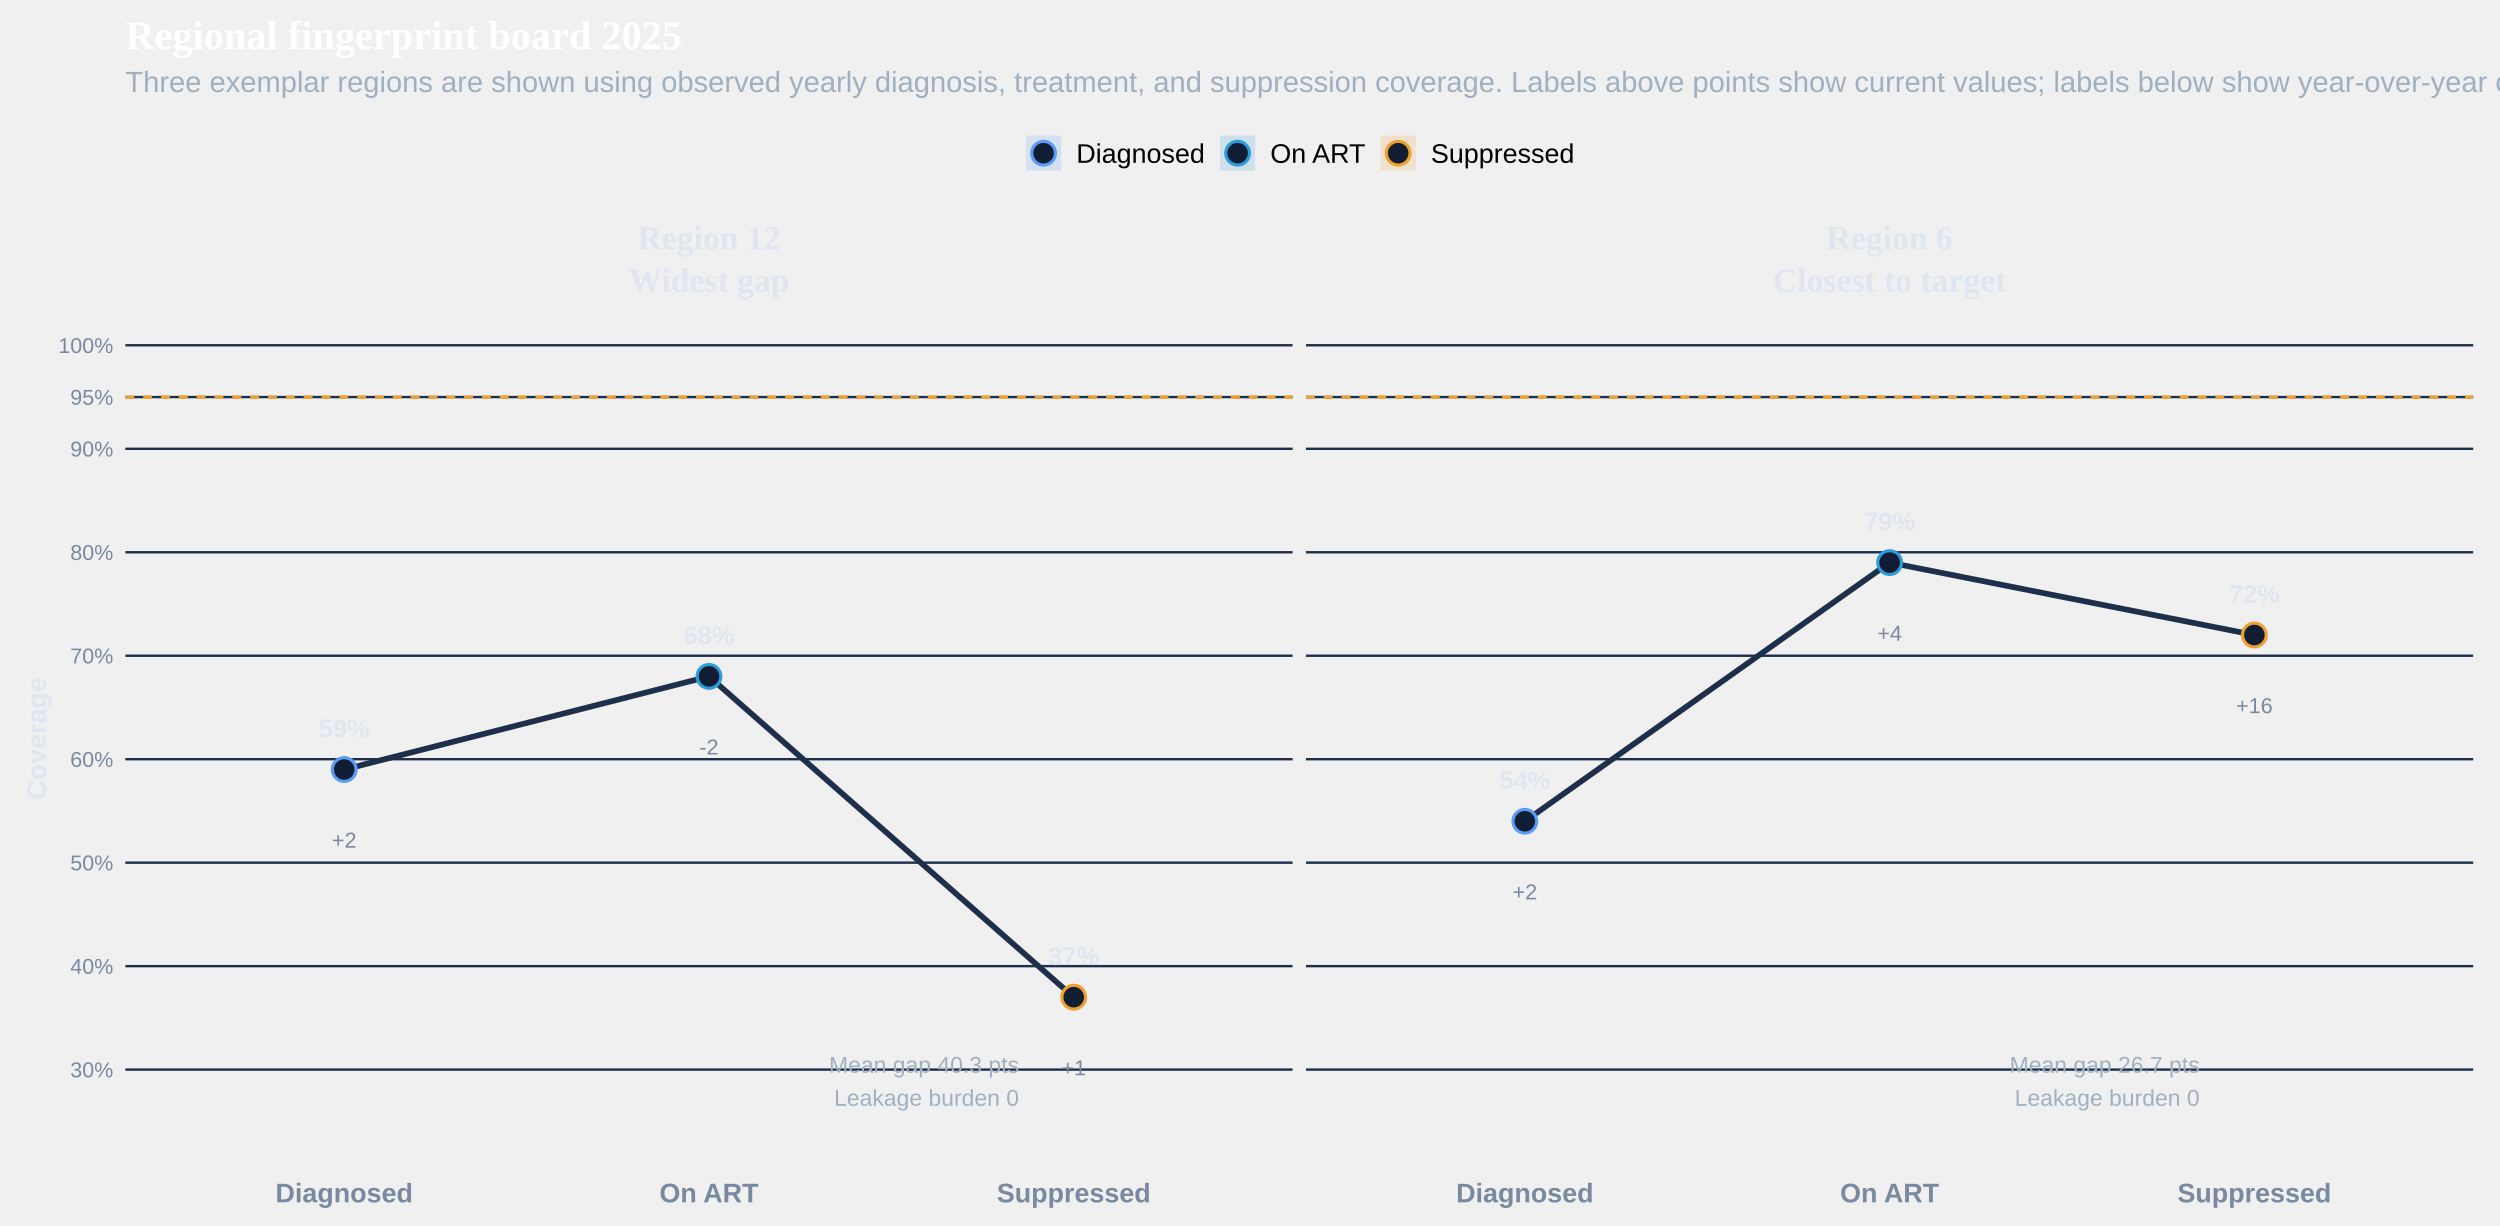
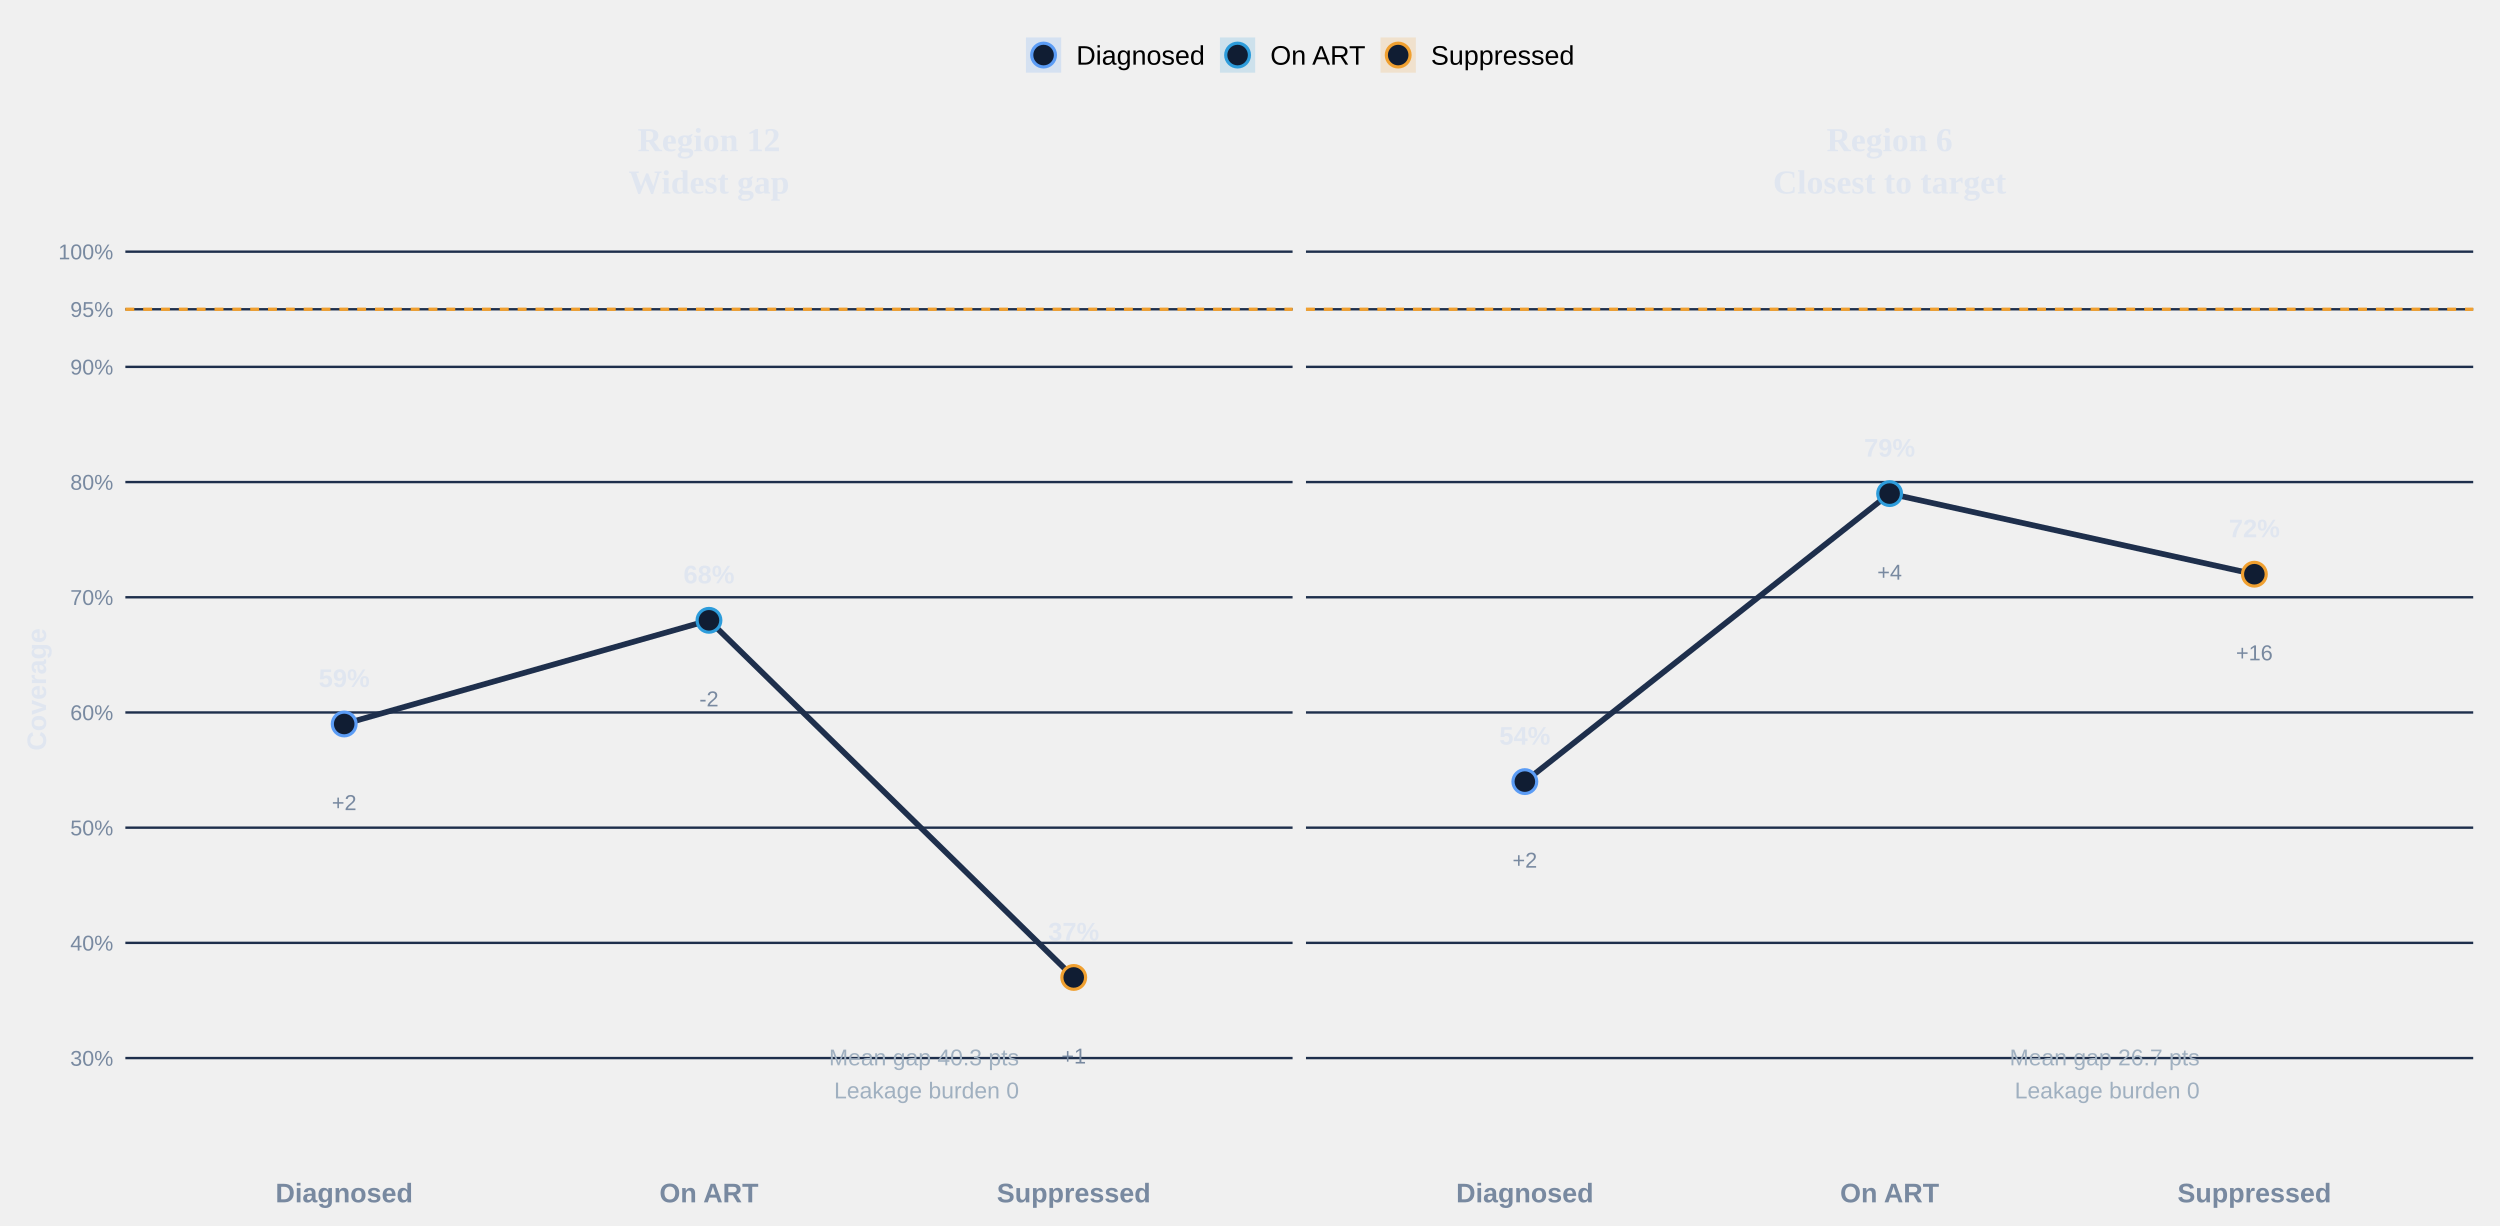
<svg xmlns="http://www.w3.org/2000/svg" width="1116.00pt" height="547.20pt" viewBox="0 0 1116.00 547.20">
  <g class="svglite">
    <defs>
      <style type="text/css">
    .svglite line, .svglite polyline, .svglite polygon, .svglite path, .svglite rect, .svglite circle {
      fill: none;
      stroke: #000000;
      stroke-linecap: round;
      stroke-linejoin: round;
      stroke-miterlimit: 10.00;
    }
    .svglite text {
      white-space: pre;
    }
    .svglite g.glyphgroup path {
      fill: inherit;
      stroke: none;
    }
  </style>
    </defs>
    <rect width="100%" height="100%" style="stroke: none; fill: none;" />
    <defs>
      <clipPath id="cpMC4wMHwxMTE2LjAwfDAuMDB8NTQ3LjIw">
        <rect x="0.00" y="0.00" width="1116.00" height="547.20" />
      </clipPath>
    </defs>
    <g clip-path="url(#cpMC4wMHwxMTE2LjAwfDAuMDB8NTQ3LjIw)">
      <rect x="0.00" y="-0" width="1116.00" height="547.20" style="stroke-width: 1.16; stroke: none;" />
    </g>
    <defs>
-       <clipPath id="cpNTUuOTZ8NTc3LjAxfDEzNi41OXw1MjIuNzM=">
-         <rect x="55.96" y="136.59" width="521.06" height="386.14" />
+       <clipPath id="cpNTUuOTZ8NTc3LjAxfDkyLjc5fDUyMi43Mw==">
+         <rect x="55.96" y="92.79" width="521.06" height="429.94" />
      </clipPath>
    </defs>
-     <g clip-path="url(#cpNTUuOTZ8NTc3LjAxfDEzNi41OXw1MjIuNzM=)">
-       <polyline points="55.96,477.47 577.01,477.47 " style="stroke-width: 1.07; stroke: #1E2F4C; stroke-linecap: butt;" />
-       <polyline points="55.96,431.28 577.01,431.28 " style="stroke-width: 1.07; stroke: #1E2F4C; stroke-linecap: butt;" />
-       <polyline points="55.96,385.09 577.01,385.09 " style="stroke-width: 1.07; stroke: #1E2F4C; stroke-linecap: butt;" />
-       <polyline points="55.96,338.90 577.01,338.90 " style="stroke-width: 1.07; stroke: #1E2F4C; stroke-linecap: butt;" />
-       <polyline points="55.96,292.71 577.01,292.71 " style="stroke-width: 1.07; stroke: #1E2F4C; stroke-linecap: butt;" />
-       <polyline points="55.96,246.52 577.01,246.52 " style="stroke-width: 1.07; stroke: #1E2F4C; stroke-linecap: butt;" />
-       <polyline points="55.96,200.33 577.01,200.33 " style="stroke-width: 1.07; stroke: #1E2F4C; stroke-linecap: butt;" />
-       <polyline points="55.96,177.24 577.01,177.24 " style="stroke-width: 1.07; stroke: #1E2F4C; stroke-linecap: butt;" />
-       <polyline points="55.96,154.14 577.01,154.14 " style="stroke-width: 1.07; stroke: #1E2F4C; stroke-linecap: butt;" />
-       <line x1="55.96" y1="177.24" x2="577.01" y2="177.24" style="stroke-width: 1.49; stroke: #F0A030; stroke-dasharray: 3.98,3.98; stroke-linecap: butt;" />
-       <polyline points="153.65,343.52 316.48,301.95 479.31,445.14 " style="stroke-width: 2.56; stroke: #1E2F4C; stroke-linecap: butt;" />
-       <circle cx="153.65" cy="343.52" r="5.30" style="stroke-width: 1.42; stroke: #5B9CF5; fill: #101D33;" />
-       <circle cx="316.48" cy="301.95" r="5.30" style="stroke-width: 1.42; stroke: #2D9CDB; fill: #101D33;" />
-       <circle cx="479.31" cy="445.14" r="5.30" style="stroke-width: 1.42; stroke: #F0A030; fill: #101D33;" />
-       <text x="153.65" y="329.11" text-anchor="middle" style="font-size: 11.38px; font-weight: bold;fill: #E0E6F0; font-family: &quot;Arial&quot;;" textLength="22.77px" lengthAdjust="spacingAndGlyphs">59%</text>
-       <text x="316.48" y="287.54" text-anchor="middle" style="font-size: 11.38px; font-weight: bold;fill: #E0E6F0; font-family: &quot;Arial&quot;;" textLength="22.77px" lengthAdjust="spacingAndGlyphs">68%</text>
-       <text x="479.31" y="430.73" text-anchor="middle" style="font-size: 11.38px; font-weight: bold;fill: #E0E6F0; font-family: &quot;Arial&quot;;" textLength="22.77px" lengthAdjust="spacingAndGlyphs">37%</text>
-       <text x="153.65" y="378.39" text-anchor="middle" style="font-size: 9.67px;fill: #7889A0; font-family: &quot;Arial&quot;;" textLength="11.02px" lengthAdjust="spacingAndGlyphs">+2</text>
-       <text x="316.48" y="336.82" text-anchor="middle" style="font-size: 9.67px;fill: #7889A0; font-family: &quot;Arial&quot;;" textLength="8.59px" lengthAdjust="spacingAndGlyphs">-2</text>
-       <text x="479.31" y="480.01" text-anchor="middle" style="font-size: 9.67px;fill: #7889A0; font-family: &quot;Arial&quot;;" textLength="11.02px" lengthAdjust="spacingAndGlyphs">+1</text>
-       <text x="454.89" y="478.88" text-anchor="end" style="font-size: 10.24px;fill: #A0B0C0; font-family: &quot;Arial&quot;;" textLength="84.75px" lengthAdjust="spacingAndGlyphs">Mean gap 40.3 pts</text>
-       <text x="454.89" y="493.63" text-anchor="end" style="font-size: 10.24px;fill: #A0B0C0; font-family: &quot;Arial&quot;;" textLength="82.47px" lengthAdjust="spacingAndGlyphs">Leakage burden 0</text>
+     <g clip-path="url(#cpNTUuOTZ8NTc3LjAxfDkyLjc5fDUyMi43Mw==)">
+       <polyline points="55.96,472.33 577.01,472.33 " style="stroke-width: 1.07; stroke: #1E2F4C; stroke-linecap: butt;" />
+       <polyline points="55.96,420.91 577.01,420.91 " style="stroke-width: 1.07; stroke: #1E2F4C; stroke-linecap: butt;" />
+       <polyline points="55.96,369.48 577.01,369.48 " style="stroke-width: 1.07; stroke: #1E2F4C; stroke-linecap: butt;" />
+       <polyline points="55.96,318.05 577.01,318.05 " style="stroke-width: 1.07; stroke: #1E2F4C; stroke-linecap: butt;" />
+       <polyline points="55.96,266.62 577.01,266.62 " style="stroke-width: 1.07; stroke: #1E2F4C; stroke-linecap: butt;" />
+       <polyline points="55.96,215.19 577.01,215.19 " style="stroke-width: 1.07; stroke: #1E2F4C; stroke-linecap: butt;" />
+       <polyline points="55.96,163.76 577.01,163.76 " style="stroke-width: 1.07; stroke: #1E2F4C; stroke-linecap: butt;" />
+       <polyline points="55.96,138.05 577.01,138.05 " style="stroke-width: 1.07; stroke: #1E2F4C; stroke-linecap: butt;" />
+       <polyline points="55.96,112.34 577.01,112.34 " style="stroke-width: 1.07; stroke: #1E2F4C; stroke-linecap: butt;" />
+       <line x1="55.96" y1="138.05" x2="577.01" y2="138.05" style="stroke-width: 1.49; stroke: #F0A030; stroke-dasharray: 3.98,3.98; stroke-linecap: butt;" />
+       <polyline points="153.65,323.19 316.48,276.91 479.31,436.33 " style="stroke-width: 2.56; stroke: #1E2F4C; stroke-linecap: butt;" />
+       <circle cx="153.65" cy="323.19" r="5.30" style="stroke-width: 1.42; stroke: #5B9CF5; fill: #101D33;" />
+       <circle cx="316.48" cy="276.91" r="5.30" style="stroke-width: 1.42; stroke: #2D9CDB; fill: #101D33;" />
+       <circle cx="479.31" cy="436.33" r="5.30" style="stroke-width: 1.42; stroke: #F0A030; fill: #101D33;" />
+       <text x="153.65" y="306.69" text-anchor="middle" style="font-size: 11.38px; font-weight: bold;fill: #E0E6F0; font-family: &quot;Arial&quot;;" textLength="22.77px" lengthAdjust="spacingAndGlyphs">59%</text>
+       <text x="316.48" y="260.41" text-anchor="middle" style="font-size: 11.38px; font-weight: bold;fill: #E0E6F0; font-family: &quot;Arial&quot;;" textLength="22.77px" lengthAdjust="spacingAndGlyphs">68%</text>
+       <text x="479.31" y="419.83" text-anchor="middle" style="font-size: 11.38px; font-weight: bold;fill: #E0E6F0; font-family: &quot;Arial&quot;;" textLength="22.77px" lengthAdjust="spacingAndGlyphs">37%</text>
+       <text x="153.65" y="361.63" text-anchor="middle" style="font-size: 9.67px;fill: #7889A0; font-family: &quot;Arial&quot;;" textLength="11.02px" lengthAdjust="spacingAndGlyphs">+2</text>
+       <text x="316.48" y="315.34" text-anchor="middle" style="font-size: 9.67px;fill: #7889A0; font-family: &quot;Arial&quot;;" textLength="8.59px" lengthAdjust="spacingAndGlyphs">-2</text>
+       <text x="479.31" y="474.77" text-anchor="middle" style="font-size: 9.67px;fill: #7889A0; font-family: &quot;Arial&quot;;" textLength="11.02px" lengthAdjust="spacingAndGlyphs">+1</text>
+       <text x="454.89" y="475.58" text-anchor="end" style="font-size: 10.24px;fill: #A0B0C0; font-family: &quot;Arial&quot;;" textLength="84.75px" lengthAdjust="spacingAndGlyphs">Mean gap 40.3 pts</text>
+       <text x="454.89" y="490.33" text-anchor="end" style="font-size: 10.24px;fill: #A0B0C0; font-family: &quot;Arial&quot;;" textLength="82.47px" lengthAdjust="spacingAndGlyphs">Leakage burden 0</text>
    </g>
    <g clip-path="url(#cpMC4wMHwxMTE2LjAwfDAuMDB8NTQ3LjIw)">
</g>
    <defs>
-       <clipPath id="cpNTgyLjk5fDExMDQuMDR8MTM2LjU5fDUyMi43Mw==">
-         <rect x="582.99" y="136.59" width="521.06" height="386.14" />
+       <clipPath id="cpNTgyLjk5fDExMDQuMDR8OTIuNzl8NTIyLjcz">
+         <rect x="582.99" y="92.79" width="521.06" height="429.94" />
      </clipPath>
    </defs>
-     <g clip-path="url(#cpNTgyLjk5fDExMDQuMDR8MTM2LjU5fDUyMi43Mw==)">
-       <polyline points="582.99,477.47 1104.04,477.47 " style="stroke-width: 1.07; stroke: #1E2F4C; stroke-linecap: butt;" />
-       <polyline points="582.99,431.28 1104.04,431.28 " style="stroke-width: 1.07; stroke: #1E2F4C; stroke-linecap: butt;" />
-       <polyline points="582.99,385.09 1104.04,385.09 " style="stroke-width: 1.07; stroke: #1E2F4C; stroke-linecap: butt;" />
-       <polyline points="582.99,338.90 1104.04,338.90 " style="stroke-width: 1.07; stroke: #1E2F4C; stroke-linecap: butt;" />
-       <polyline points="582.99,292.71 1104.04,292.71 " style="stroke-width: 1.07; stroke: #1E2F4C; stroke-linecap: butt;" />
-       <polyline points="582.99,246.52 1104.04,246.52 " style="stroke-width: 1.07; stroke: #1E2F4C; stroke-linecap: butt;" />
-       <polyline points="582.99,200.33 1104.04,200.33 " style="stroke-width: 1.07; stroke: #1E2F4C; stroke-linecap: butt;" />
-       <polyline points="582.99,177.24 1104.04,177.24 " style="stroke-width: 1.07; stroke: #1E2F4C; stroke-linecap: butt;" />
-       <polyline points="582.99,154.14 1104.04,154.14 " style="stroke-width: 1.07; stroke: #1E2F4C; stroke-linecap: butt;" />
-       <line x1="582.99" y1="177.24" x2="1104.04" y2="177.24" style="stroke-width: 1.49; stroke: #F0A030; stroke-dasharray: 3.98,3.98; stroke-linecap: butt;" />
-       <polyline points="680.69,366.61 843.52,251.14 1006.35,283.47 " style="stroke-width: 2.56; stroke: #1E2F4C; stroke-linecap: butt;" />
-       <circle cx="680.69" cy="366.61" r="5.30" style="stroke-width: 1.42; stroke: #5B9CF5; fill: #101D33;" />
-       <circle cx="843.52" cy="251.14" r="5.30" style="stroke-width: 1.42; stroke: #2D9CDB; fill: #101D33;" />
-       <circle cx="1006.35" cy="283.47" r="5.30" style="stroke-width: 1.42; stroke: #F0A030; fill: #101D33;" />
-       <text x="680.69" y="352.21" text-anchor="middle" style="font-size: 11.38px; font-weight: bold;fill: #E0E6F0; font-family: &quot;Arial&quot;;" textLength="22.77px" lengthAdjust="spacingAndGlyphs">54%</text>
-       <text x="843.52" y="236.74" text-anchor="middle" style="font-size: 11.38px; font-weight: bold;fill: #E0E6F0; font-family: &quot;Arial&quot;;" textLength="22.77px" lengthAdjust="spacingAndGlyphs">79%</text>
-       <text x="1006.35" y="269.07" text-anchor="middle" style="font-size: 11.38px; font-weight: bold;fill: #E0E6F0; font-family: &quot;Arial&quot;;" textLength="22.77px" lengthAdjust="spacingAndGlyphs">72%</text>
-       <text x="680.69" y="401.49" text-anchor="middle" style="font-size: 9.67px;fill: #7889A0; font-family: &quot;Arial&quot;;" textLength="11.02px" lengthAdjust="spacingAndGlyphs">+2</text>
-       <text x="843.52" y="286.01" text-anchor="middle" style="font-size: 9.67px;fill: #7889A0; font-family: &quot;Arial&quot;;" textLength="11.02px" lengthAdjust="spacingAndGlyphs">+4</text>
-       <text x="1006.35" y="318.34" text-anchor="middle" style="font-size: 9.67px;fill: #7889A0; font-family: &quot;Arial&quot;;" textLength="16.39px" lengthAdjust="spacingAndGlyphs">+16</text>
-       <text x="981.92" y="478.88" text-anchor="end" style="font-size: 10.24px;fill: #A0B0C0; font-family: &quot;Arial&quot;;" textLength="84.75px" lengthAdjust="spacingAndGlyphs">Mean gap 26.7 pts</text>
-       <text x="981.92" y="493.63" text-anchor="end" style="font-size: 10.24px;fill: #A0B0C0; font-family: &quot;Arial&quot;;" textLength="82.47px" lengthAdjust="spacingAndGlyphs">Leakage burden 0</text>
+     <g clip-path="url(#cpNTgyLjk5fDExMDQuMDR8OTIuNzl8NTIyLjcz)">
+       <polyline points="582.99,472.33 1104.04,472.33 " style="stroke-width: 1.07; stroke: #1E2F4C; stroke-linecap: butt;" />
+       <polyline points="582.99,420.91 1104.04,420.91 " style="stroke-width: 1.07; stroke: #1E2F4C; stroke-linecap: butt;" />
+       <polyline points="582.99,369.48 1104.04,369.48 " style="stroke-width: 1.07; stroke: #1E2F4C; stroke-linecap: butt;" />
+       <polyline points="582.99,318.05 1104.04,318.05 " style="stroke-width: 1.07; stroke: #1E2F4C; stroke-linecap: butt;" />
+       <polyline points="582.99,266.62 1104.04,266.62 " style="stroke-width: 1.07; stroke: #1E2F4C; stroke-linecap: butt;" />
+       <polyline points="582.99,215.19 1104.04,215.19 " style="stroke-width: 1.07; stroke: #1E2F4C; stroke-linecap: butt;" />
+       <polyline points="582.99,163.76 1104.04,163.76 " style="stroke-width: 1.07; stroke: #1E2F4C; stroke-linecap: butt;" />
+       <polyline points="582.99,138.05 1104.04,138.05 " style="stroke-width: 1.07; stroke: #1E2F4C; stroke-linecap: butt;" />
+       <polyline points="582.99,112.34 1104.04,112.34 " style="stroke-width: 1.07; stroke: #1E2F4C; stroke-linecap: butt;" />
+       <line x1="582.99" y1="138.05" x2="1104.04" y2="138.05" style="stroke-width: 1.49; stroke: #F0A030; stroke-dasharray: 3.98,3.98; stroke-linecap: butt;" />
+       <polyline points="680.69,348.91 843.52,220.34 1006.35,256.33 " style="stroke-width: 2.56; stroke: #1E2F4C; stroke-linecap: butt;" />
+       <circle cx="680.69" cy="348.91" r="5.30" style="stroke-width: 1.42; stroke: #5B9CF5; fill: #101D33;" />
+       <circle cx="843.52" cy="220.34" r="5.30" style="stroke-width: 1.42; stroke: #2D9CDB; fill: #101D33;" />
+       <circle cx="1006.35" cy="256.33" r="5.30" style="stroke-width: 1.42; stroke: #F0A030; fill: #101D33;" />
+       <text x="680.69" y="332.41" text-anchor="middle" style="font-size: 11.38px; font-weight: bold;fill: #E0E6F0; font-family: &quot;Arial&quot;;" textLength="22.77px" lengthAdjust="spacingAndGlyphs">54%</text>
+       <text x="843.52" y="203.84" text-anchor="middle" style="font-size: 11.38px; font-weight: bold;fill: #E0E6F0; font-family: &quot;Arial&quot;;" textLength="22.77px" lengthAdjust="spacingAndGlyphs">79%</text>
+       <text x="1006.35" y="239.84" text-anchor="middle" style="font-size: 11.38px; font-weight: bold;fill: #E0E6F0; font-family: &quot;Arial&quot;;" textLength="22.77px" lengthAdjust="spacingAndGlyphs">72%</text>
+       <text x="680.69" y="387.34" text-anchor="middle" style="font-size: 9.67px;fill: #7889A0; font-family: &quot;Arial&quot;;" textLength="11.02px" lengthAdjust="spacingAndGlyphs">+2</text>
+       <text x="843.52" y="258.77" text-anchor="middle" style="font-size: 9.67px;fill: #7889A0; font-family: &quot;Arial&quot;;" textLength="11.02px" lengthAdjust="spacingAndGlyphs">+4</text>
+       <text x="1006.35" y="294.77" text-anchor="middle" style="font-size: 9.67px;fill: #7889A0; font-family: &quot;Arial&quot;;" textLength="16.39px" lengthAdjust="spacingAndGlyphs">+16</text>
+       <text x="981.92" y="475.58" text-anchor="end" style="font-size: 10.24px;fill: #A0B0C0; font-family: &quot;Arial&quot;;" textLength="84.75px" lengthAdjust="spacingAndGlyphs">Mean gap 26.7 pts</text>
+       <text x="981.92" y="490.33" text-anchor="end" style="font-size: 10.24px;fill: #A0B0C0; font-family: &quot;Arial&quot;;" textLength="82.47px" lengthAdjust="spacingAndGlyphs">Leakage burden 0</text>
    </g>
    <g clip-path="url(#cpMC4wMHwxMTE2LjAwfDAuMDB8NTQ3LjIw)">
</g>
    <defs>
-       <clipPath id="cpNTUuOTZ8NTc3LjAxfDk0Ljk1fDEzNi41OQ==">
-         <rect x="55.96" y="94.95" width="521.06" height="41.64" />
+       <clipPath id="cpNTUuOTZ8NTc3LjAxfDUxLjE1fDkyLjc5">
+         <rect x="55.96" y="51.15" width="521.06" height="41.64" />
      </clipPath>
    </defs>
-     <g clip-path="url(#cpNTUuOTZ8NTc3LjAxfDk0Ljk1fDEzNi41OQ==)">
-       <text x="316.48" y="111.29" text-anchor="middle" style="font-size: 15.00px; font-weight: bold;fill: #E0E6F0; font-family: &quot;Times New Roman&quot;;" textLength="63.75px" lengthAdjust="spacingAndGlyphs">Region 12</text>
-       <text x="316.48" y="130.19" text-anchor="middle" style="font-size: 15.00px; font-weight: bold;fill: #E0E6F0; font-family: &quot;Times New Roman&quot;;" textLength="71.84px" lengthAdjust="spacingAndGlyphs">Widest gap</text>
+     <g clip-path="url(#cpNTUuOTZ8NTc3LjAxfDUxLjE1fDkyLjc5)">
+       <text x="316.48" y="67.49" text-anchor="middle" style="font-size: 15.00px; font-weight: bold;fill: #E0E6F0; font-family: &quot;Times New Roman&quot;;" textLength="63.75px" lengthAdjust="spacingAndGlyphs">Region 12</text>
+       <text x="316.48" y="86.39" text-anchor="middle" style="font-size: 15.00px; font-weight: bold;fill: #E0E6F0; font-family: &quot;Times New Roman&quot;;" textLength="71.84px" lengthAdjust="spacingAndGlyphs">Widest gap</text>
    </g>
    <g clip-path="url(#cpMC4wMHwxMTE2LjAwfDAuMDB8NTQ3LjIw)">
</g>
    <defs>
-       <clipPath id="cpNTgyLjk5fDExMDQuMDR8OTQuOTV8MTM2LjU5">
-         <rect x="582.99" y="94.95" width="521.06" height="41.64" />
+       <clipPath id="cpNTgyLjk5fDExMDQuMDR8NTEuMTV8OTIuNzk=">
+         <rect x="582.99" y="51.15" width="521.06" height="41.64" />
      </clipPath>
    </defs>
-     <g clip-path="url(#cpNTgyLjk5fDExMDQuMDR8OTQuOTV8MTM2LjU5)">
-       <text x="843.52" y="111.29" text-anchor="middle" style="font-size: 15.00px; font-weight: bold;fill: #E0E6F0; font-family: &quot;Times New Roman&quot;;" textLength="56.25px" lengthAdjust="spacingAndGlyphs">Region 6</text>
-       <text x="843.52" y="130.19" text-anchor="middle" style="font-size: 15.00px; font-weight: bold;fill: #E0E6F0; font-family: &quot;Times New Roman&quot;;" textLength="104.16px" lengthAdjust="spacingAndGlyphs">Closest to target</text>
+     <g clip-path="url(#cpNTgyLjk5fDExMDQuMDR8NTEuMTV8OTIuNzk=)">
+       <text x="843.52" y="67.49" text-anchor="middle" style="font-size: 15.00px; font-weight: bold;fill: #E0E6F0; font-family: &quot;Times New Roman&quot;;" textLength="56.25px" lengthAdjust="spacingAndGlyphs">Region 6</text>
+       <text x="843.52" y="86.39" text-anchor="middle" style="font-size: 15.00px; font-weight: bold;fill: #E0E6F0; font-family: &quot;Times New Roman&quot;;" textLength="104.16px" lengthAdjust="spacingAndGlyphs">Closest to target</text>
    </g>
    <g clip-path="url(#cpMC4wMHwxMTE2LjAwfDAuMDB8NTQ3LjIw)">
      <text x="153.65" y="536.71" text-anchor="middle" style="font-size: 12.00px; font-weight: bold;fill: #7889A0; font-family: &quot;Arial&quot;;" textLength="61.33px" lengthAdjust="spacingAndGlyphs">Diagnosed</text>
      <text x="316.48" y="536.71" text-anchor="middle" style="font-size: 12.00px; font-weight: bold;fill: #7889A0; font-family: &quot;Arial&quot;;" textLength="44.22px" lengthAdjust="spacingAndGlyphs">On ART</text>
      <text x="479.31" y="536.71" text-anchor="middle" style="font-size: 12.00px; font-weight: bold;fill: #7889A0; font-family: &quot;Arial&quot;;" textLength="68.67px" lengthAdjust="spacingAndGlyphs">Suppressed</text>
      <text x="680.69" y="536.71" text-anchor="middle" style="font-size: 12.00px; font-weight: bold;fill: #7889A0; font-family: &quot;Arial&quot;;" textLength="61.33px" lengthAdjust="spacingAndGlyphs">Diagnosed</text>
      <text x="843.52" y="536.71" text-anchor="middle" style="font-size: 12.00px; font-weight: bold;fill: #7889A0; font-family: &quot;Arial&quot;;" textLength="44.22px" lengthAdjust="spacingAndGlyphs">On ART</text>
      <text x="1006.35" y="536.71" text-anchor="middle" style="font-size: 12.00px; font-weight: bold;fill: #7889A0; font-family: &quot;Arial&quot;;" textLength="68.67px" lengthAdjust="spacingAndGlyphs">Suppressed</text>
-       <text x="50.58" y="480.90" text-anchor="end" style="font-size: 9.60px;fill: #7889A0; font-family: &quot;Arial&quot;;" textLength="19.19px" lengthAdjust="spacingAndGlyphs">30%</text>
-       <text x="50.58" y="434.71" text-anchor="end" style="font-size: 9.60px;fill: #7889A0; font-family: &quot;Arial&quot;;" textLength="19.19px" lengthAdjust="spacingAndGlyphs">40%</text>
-       <text x="50.58" y="388.52" text-anchor="end" style="font-size: 9.60px;fill: #7889A0; font-family: &quot;Arial&quot;;" textLength="19.19px" lengthAdjust="spacingAndGlyphs">50%</text>
-       <text x="50.58" y="342.33" text-anchor="end" style="font-size: 9.60px;fill: #7889A0; font-family: &quot;Arial&quot;;" textLength="19.19px" lengthAdjust="spacingAndGlyphs">60%</text>
-       <text x="50.58" y="296.14" text-anchor="end" style="font-size: 9.60px;fill: #7889A0; font-family: &quot;Arial&quot;;" textLength="19.19px" lengthAdjust="spacingAndGlyphs">70%</text>
-       <text x="50.58" y="249.96" text-anchor="end" style="font-size: 9.60px;fill: #7889A0; font-family: &quot;Arial&quot;;" textLength="19.19px" lengthAdjust="spacingAndGlyphs">80%</text>
-       <text x="50.58" y="203.77" text-anchor="end" style="font-size: 9.60px;fill: #7889A0; font-family: &quot;Arial&quot;;" textLength="19.19px" lengthAdjust="spacingAndGlyphs">90%</text>
-       <text x="50.58" y="180.67" text-anchor="end" style="font-size: 9.60px;fill: #7889A0; font-family: &quot;Arial&quot;;" textLength="19.19px" lengthAdjust="spacingAndGlyphs">95%</text>
-       <text x="50.58" y="157.58" text-anchor="end" style="font-size: 9.60px;fill: #7889A0; font-family: &quot;Arial&quot;;" textLength="24.52px" lengthAdjust="spacingAndGlyphs">100%</text>
-       <text transform="translate(20.55,329.66) rotate(-90)" text-anchor="middle" style="font-size: 12.00px; font-weight: bold;fill: #E0E6F0; font-family: &quot;Arial&quot;;" textLength="54.69px" lengthAdjust="spacingAndGlyphs">Coverage</text>
-       <rect x="457.98" y="60.51" width="15.73" height="15.73" style="stroke-width: 1.16; stroke: none; stroke-linecap: butt; stroke-linejoin: miter; fill: #5B9CF5; fill-opacity: 0.18;" />
-       <circle cx="465.85" cy="68.38" r="5.30" style="stroke-width: 1.42; stroke: #5B9CF5; fill: #101D33;" />
-       <rect x="544.59" y="60.51" width="15.73" height="15.73" style="stroke-width: 1.16; stroke: none; stroke-linecap: butt; stroke-linejoin: miter; fill: #2D9CDB; fill-opacity: 0.18;" />
-       <circle cx="552.46" cy="68.38" r="5.30" style="stroke-width: 1.42; stroke: #2D9CDB; fill: #101D33;" />
-       <rect x="616.28" y="60.51" width="15.73" height="15.73" style="stroke-width: 1.16; stroke: none; stroke-linecap: butt; stroke-linejoin: miter; fill: #F0A030; fill-opacity: 0.18;" />
-       <circle cx="624.15" cy="68.38" r="5.30" style="stroke-width: 1.42; stroke: #F0A030; fill: #101D33;" />
-       <text x="480.46" y="72.68" style="font-size: 12.00px; font-family: &quot;Arial&quot;;" textLength="57.38px" lengthAdjust="spacingAndGlyphs">Diagnosed</text>
-       <text x="567.07" y="72.68" style="font-size: 12.00px; font-family: &quot;Arial&quot;;" textLength="42.45px" lengthAdjust="spacingAndGlyphs">On ART</text>
-       <text x="638.76" y="72.68" style="font-size: 12.00px; font-family: &quot;Arial&quot;;" textLength="64.03px" lengthAdjust="spacingAndGlyphs">Suppressed</text>
-       <text x="55.96" y="41.06" style="font-size: 13.00px;fill: #A0B0C0; font-family: &quot;Arial&quot;;" textLength="1104.48px" lengthAdjust="spacingAndGlyphs">Three exemplar regions are shown using observed yearly diagnosis, treatment, and suppression coverage. Labels above points show current values; labels below show year-over-year change.</text>
-       <text x="55.96" y="21.89" style="font-size: 18.00px; font-weight: bold;fill: #FFFFFF; font-family: &quot;Times New Roman&quot;;" textLength="253.02px" lengthAdjust="spacingAndGlyphs">Regional fingerprint board  2025</text>
+       <text x="50.58" y="475.77" text-anchor="end" style="font-size: 9.60px;fill: #7889A0; font-family: &quot;Arial&quot;;" textLength="19.19px" lengthAdjust="spacingAndGlyphs">30%</text>
+       <text x="50.58" y="424.34" text-anchor="end" style="font-size: 9.60px;fill: #7889A0; font-family: &quot;Arial&quot;;" textLength="19.19px" lengthAdjust="spacingAndGlyphs">40%</text>
+       <text x="50.58" y="372.91" text-anchor="end" style="font-size: 9.60px;fill: #7889A0; font-family: &quot;Arial&quot;;" textLength="19.19px" lengthAdjust="spacingAndGlyphs">50%</text>
+       <text x="50.58" y="321.48" text-anchor="end" style="font-size: 9.60px;fill: #7889A0; font-family: &quot;Arial&quot;;" textLength="19.19px" lengthAdjust="spacingAndGlyphs">60%</text>
+       <text x="50.58" y="270.05" text-anchor="end" style="font-size: 9.60px;fill: #7889A0; font-family: &quot;Arial&quot;;" textLength="19.19px" lengthAdjust="spacingAndGlyphs">70%</text>
+       <text x="50.58" y="218.63" text-anchor="end" style="font-size: 9.60px;fill: #7889A0; font-family: &quot;Arial&quot;;" textLength="19.19px" lengthAdjust="spacingAndGlyphs">80%</text>
+       <text x="50.58" y="167.20" text-anchor="end" style="font-size: 9.60px;fill: #7889A0; font-family: &quot;Arial&quot;;" textLength="19.19px" lengthAdjust="spacingAndGlyphs">90%</text>
+       <text x="50.58" y="141.48" text-anchor="end" style="font-size: 9.60px;fill: #7889A0; font-family: &quot;Arial&quot;;" textLength="19.19px" lengthAdjust="spacingAndGlyphs">95%</text>
+       <text x="50.58" y="115.77" text-anchor="end" style="font-size: 9.60px;fill: #7889A0; font-family: &quot;Arial&quot;;" textLength="24.52px" lengthAdjust="spacingAndGlyphs">100%</text>
+       <text transform="translate(20.55,307.76) rotate(-90)" text-anchor="middle" style="font-size: 12.00px; font-weight: bold;fill: #E0E6F0; font-family: &quot;Arial&quot;;" textLength="54.69px" lengthAdjust="spacingAndGlyphs">Coverage</text>
+       <rect x="457.98" y="16.71" width="15.73" height="15.73" style="stroke-width: 1.16; stroke: none; stroke-linecap: butt; stroke-linejoin: miter; fill: #5B9CF5; fill-opacity: 0.18;" />
+       <circle cx="465.85" cy="24.58" r="5.30" style="stroke-width: 1.42; stroke: #5B9CF5; fill: #101D33;" />
+       <rect x="544.59" y="16.71" width="15.73" height="15.73" style="stroke-width: 1.16; stroke: none; stroke-linecap: butt; stroke-linejoin: miter; fill: #2D9CDB; fill-opacity: 0.18;" />
+       <circle cx="552.46" cy="24.58" r="5.30" style="stroke-width: 1.42; stroke: #2D9CDB; fill: #101D33;" />
+       <rect x="616.28" y="16.71" width="15.73" height="15.73" style="stroke-width: 1.16; stroke: none; stroke-linecap: butt; stroke-linejoin: miter; fill: #F0A030; fill-opacity: 0.18;" />
+       <circle cx="624.15" cy="24.58" r="5.30" style="stroke-width: 1.42; stroke: #F0A030; fill: #101D33;" />
+       <text x="480.46" y="28.88" style="font-size: 12.00px; font-family: &quot;Arial&quot;;" textLength="57.38px" lengthAdjust="spacingAndGlyphs">Diagnosed</text>
+       <text x="567.07" y="28.88" style="font-size: 12.00px; font-family: &quot;Arial&quot;;" textLength="42.45px" lengthAdjust="spacingAndGlyphs">On ART</text>
+       <text x="638.76" y="28.88" style="font-size: 12.00px; font-family: &quot;Arial&quot;;" textLength="64.03px" lengthAdjust="spacingAndGlyphs">Suppressed</text>
    </g>
  </g>
</svg>
